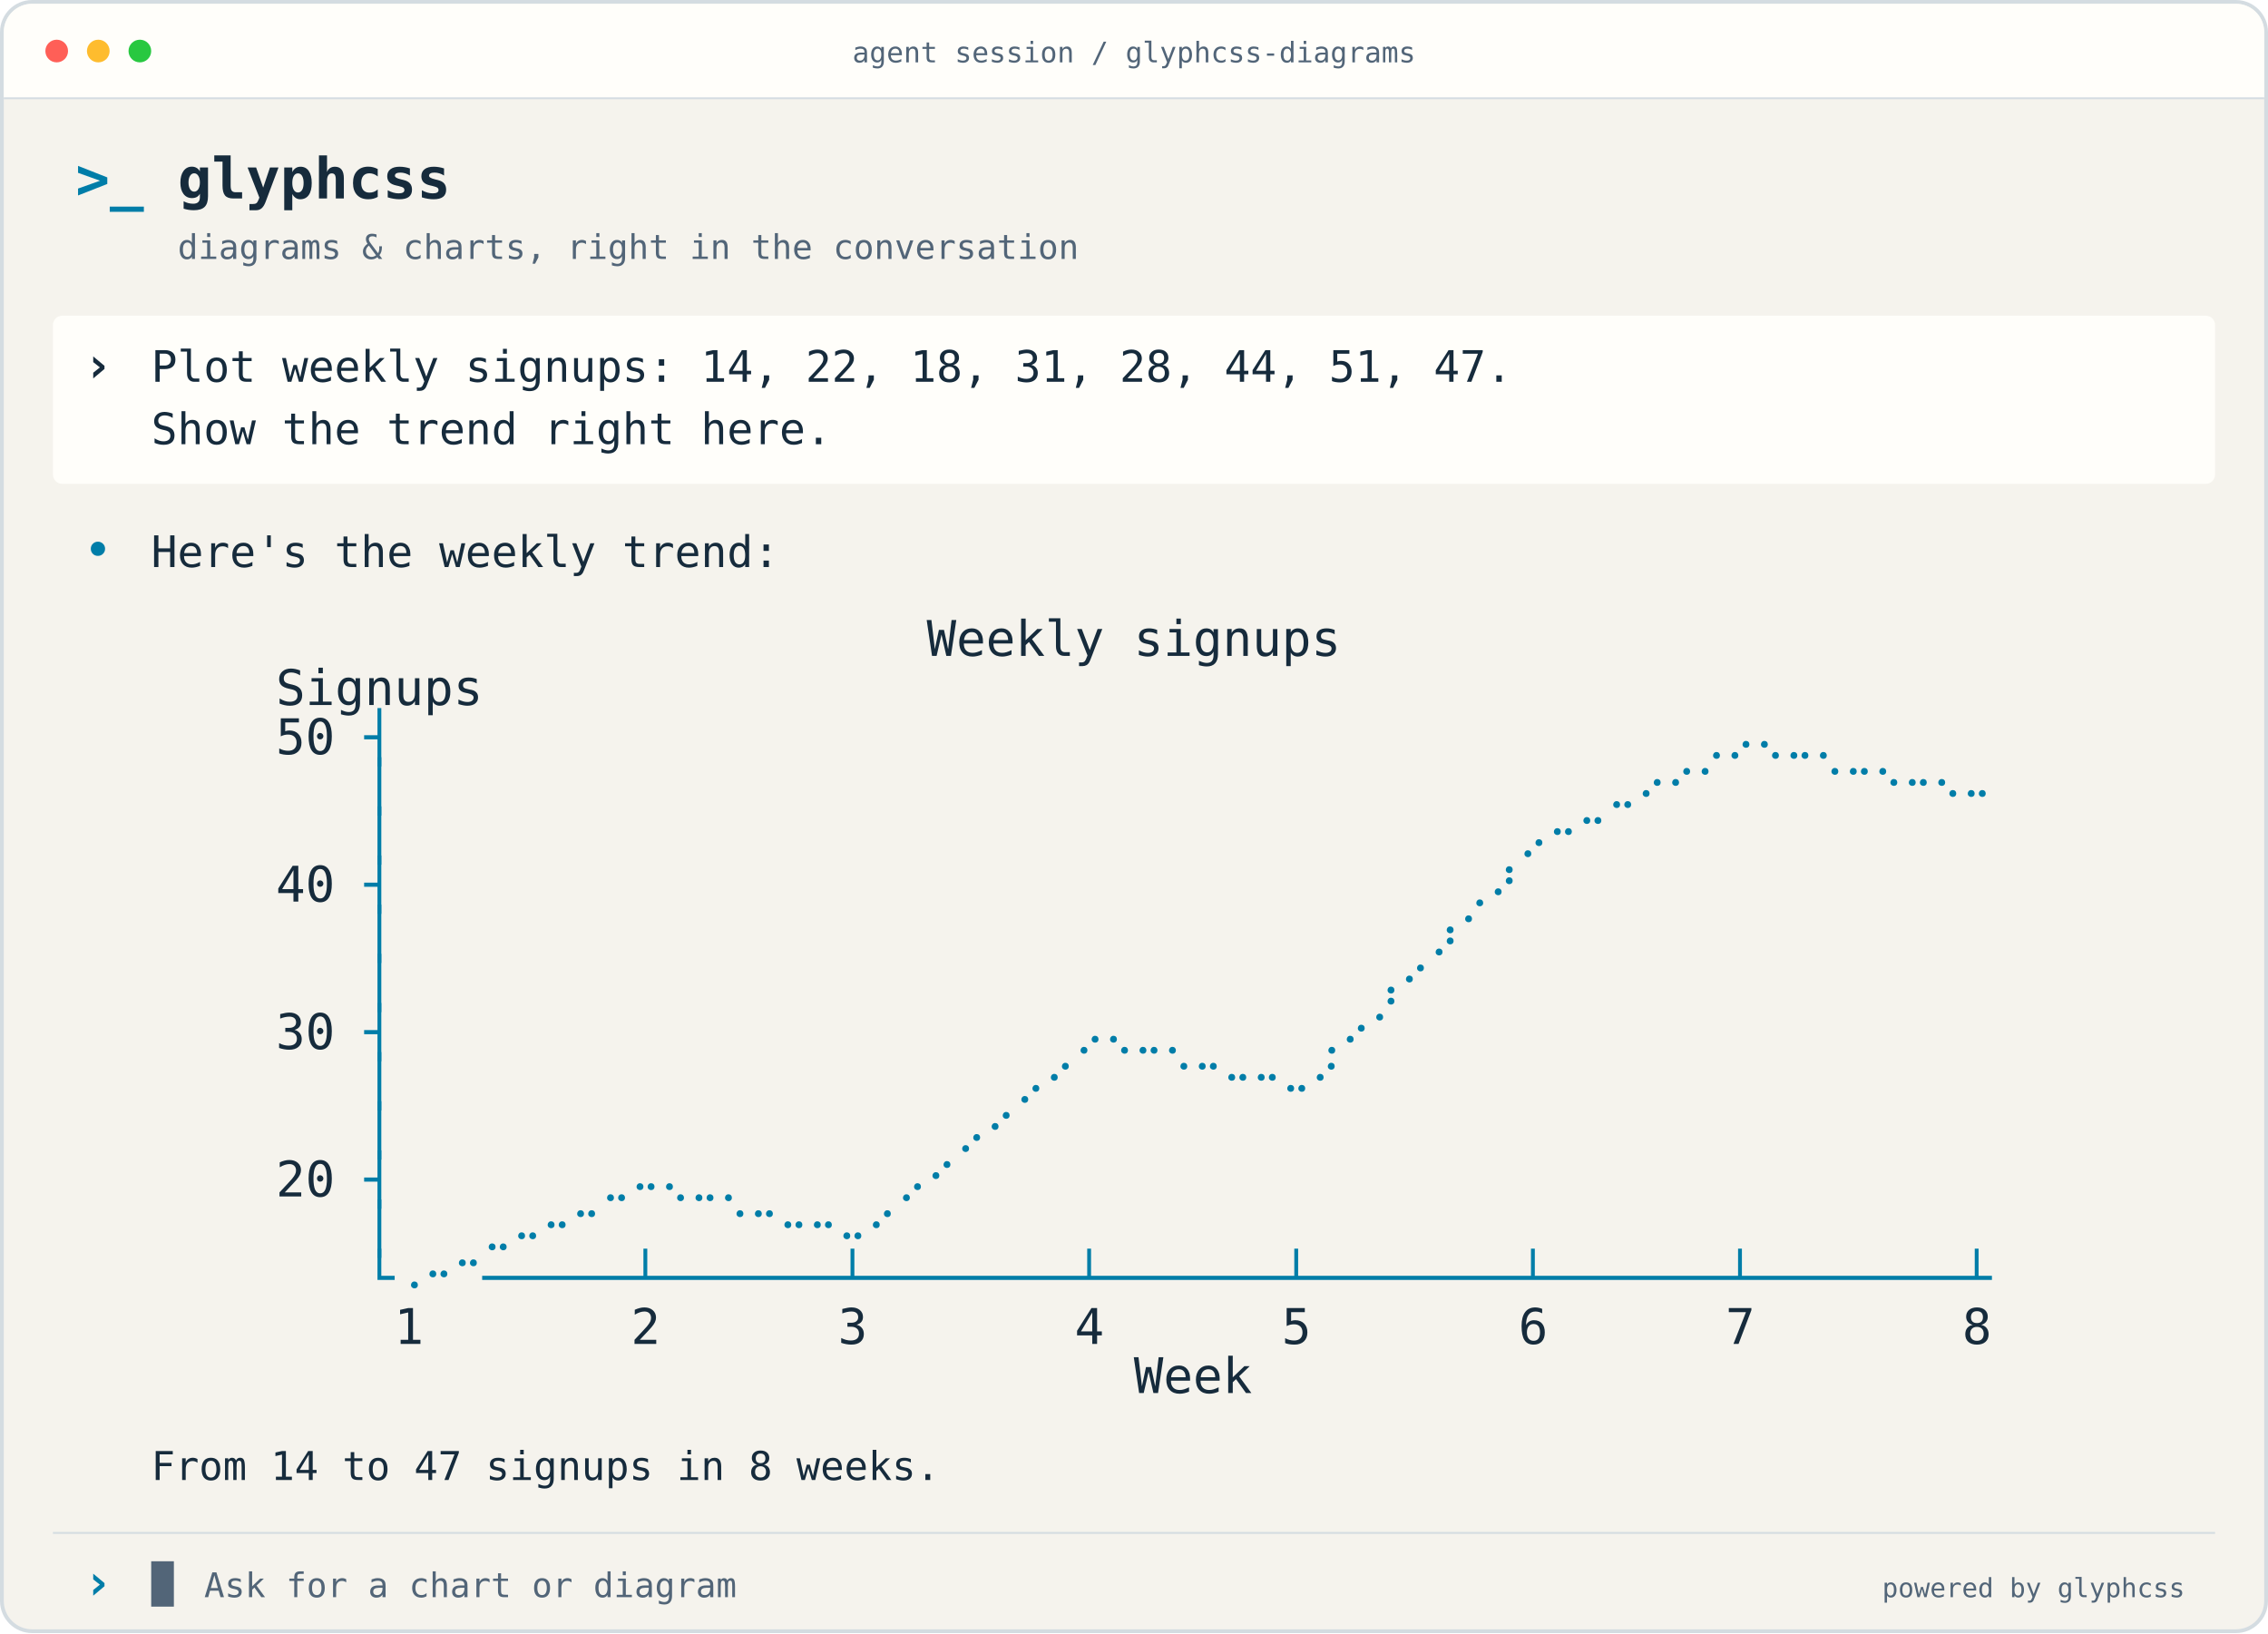
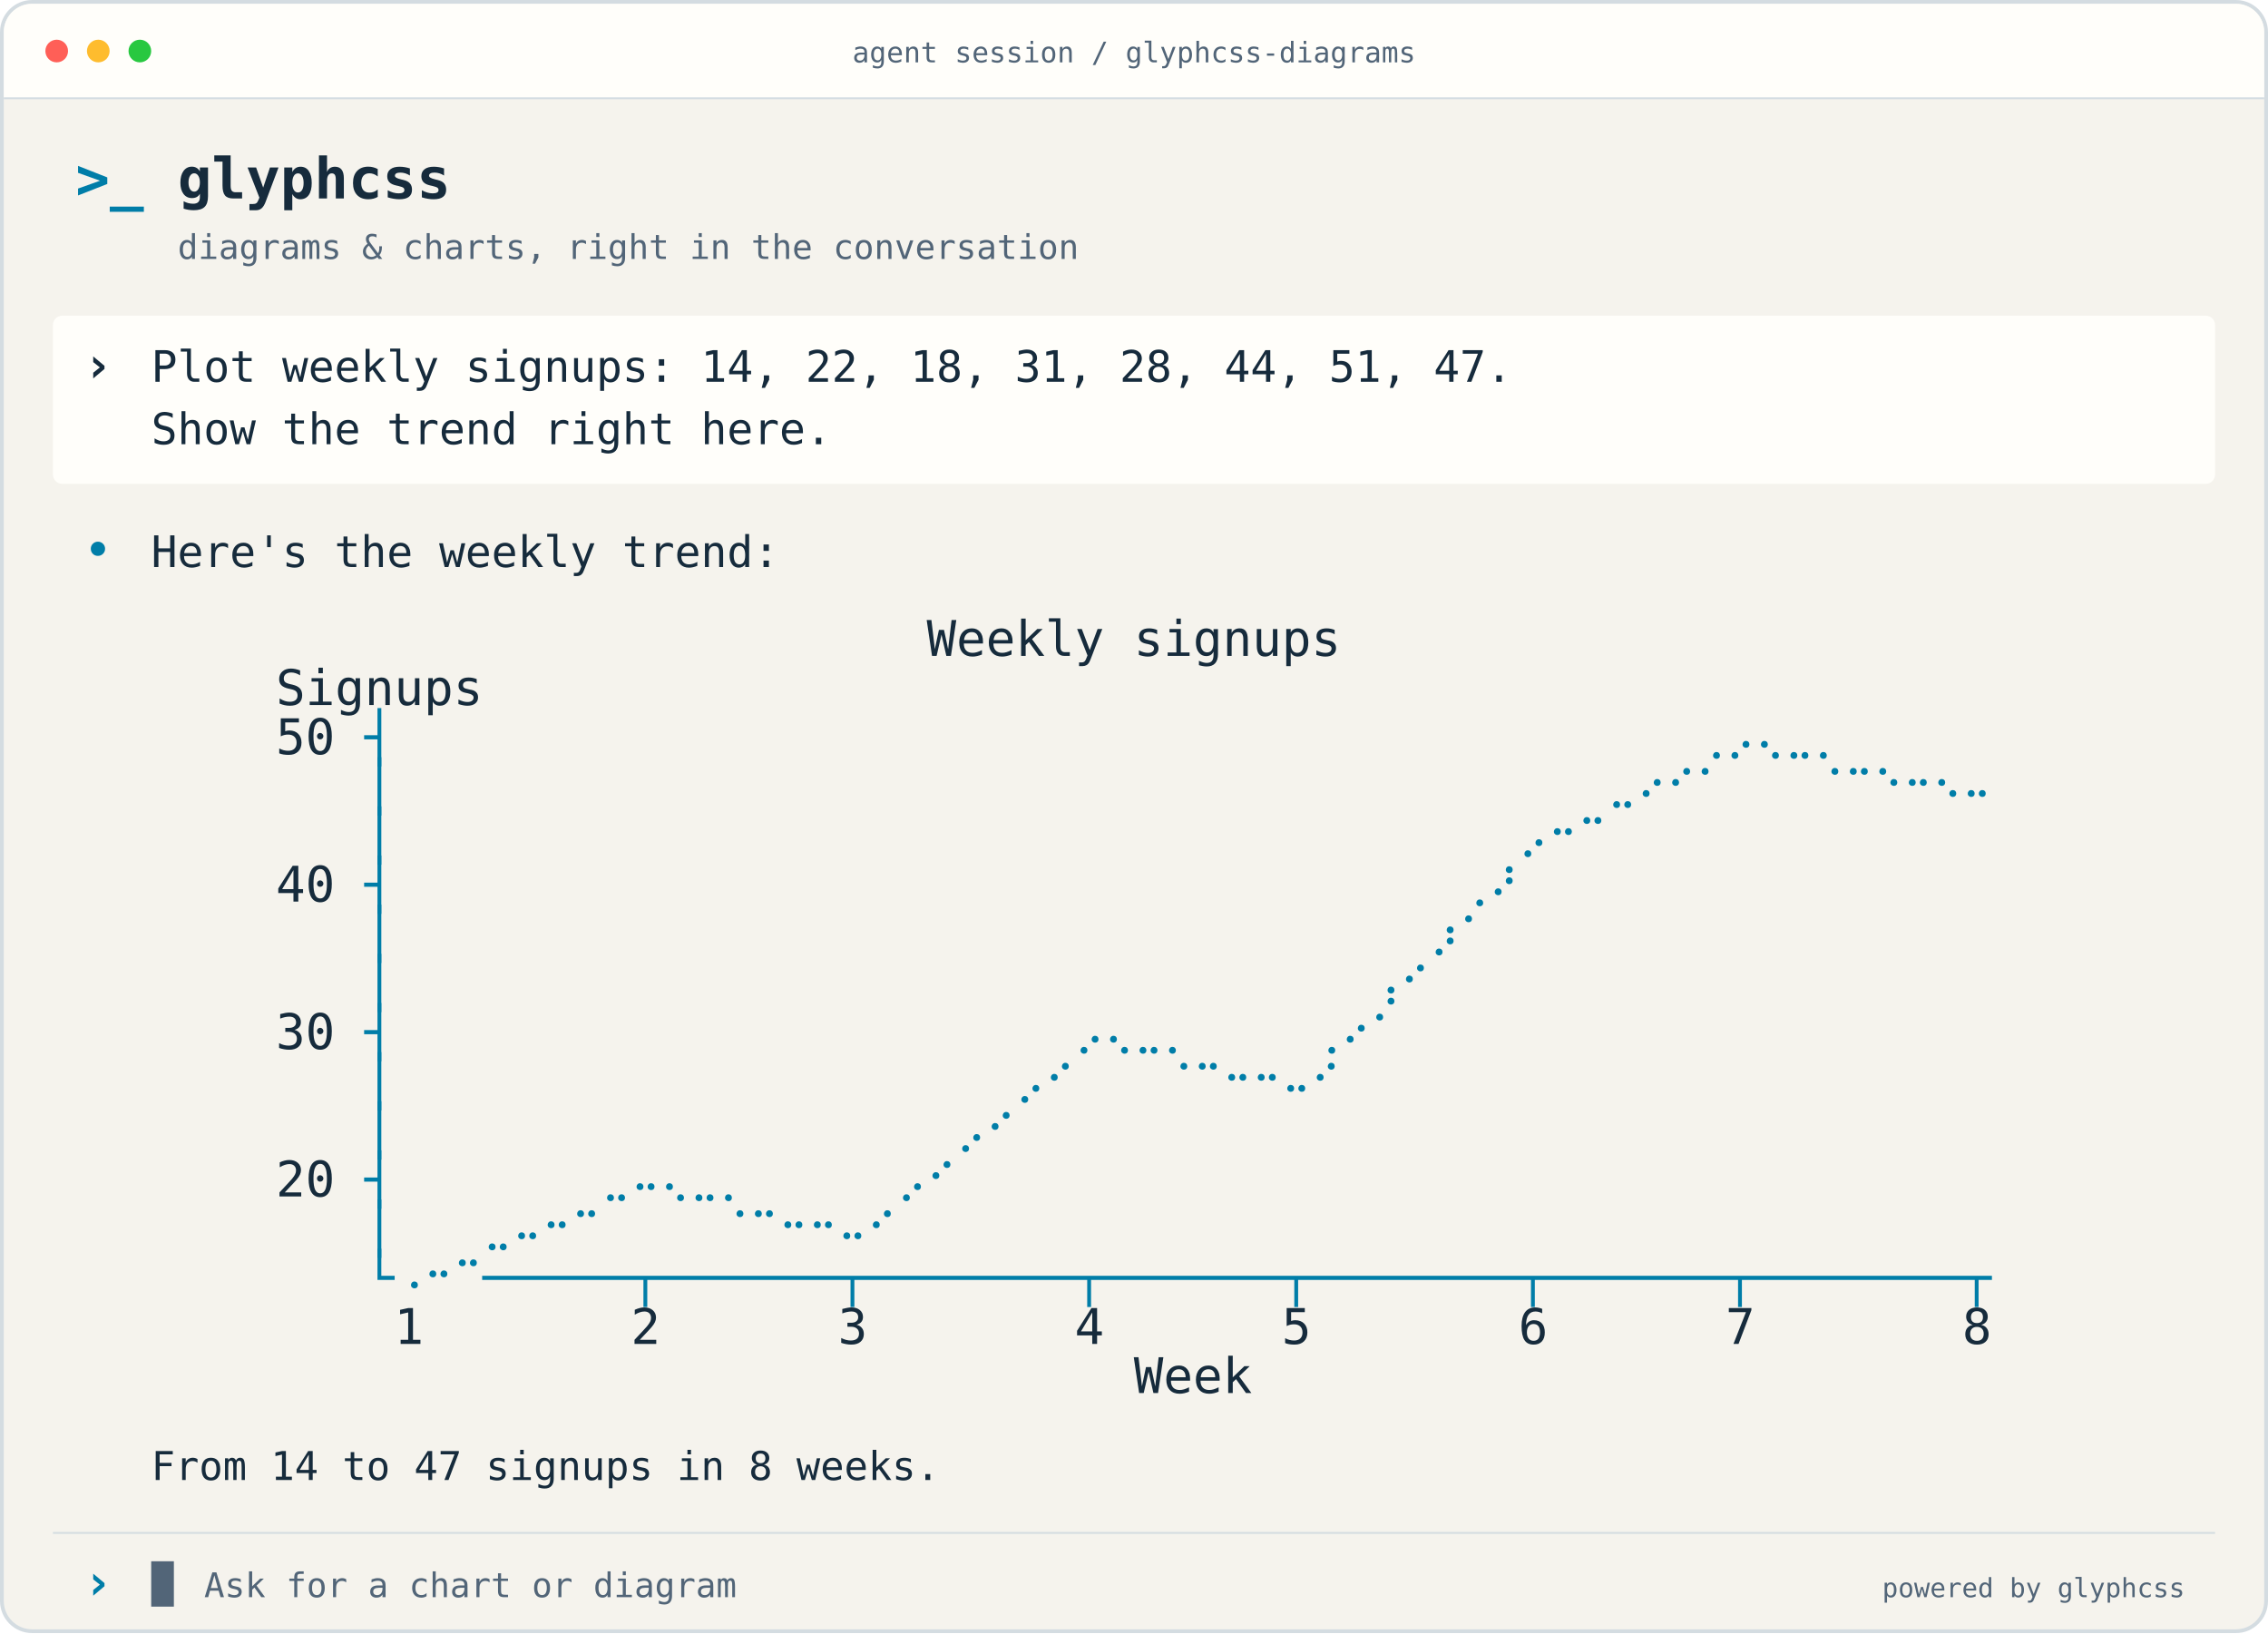
<svg xmlns="http://www.w3.org/2000/svg" width="1200" height="864" viewBox="0 0 1200 864" role="img" aria-labelledby="title desc">
  <rect x="1" y="1" width="1198" height="862" rx="16" fill="#f5f3ed" stroke="#d4dce1" stroke-width="2" />
  <path d="M17 2h1166a15 15 0 0 1 15 15v35H2V17A15 15 0 0 1 17 2Z" fill="#fffefa" />
  <circle cx="30" cy="27" r="6" fill="#ff5f57" />
  <circle cx="52" cy="27" r="6" fill="#febc2e" />
  <circle cx="74" cy="27" r="6" fill="#28c840" />
  <text x="600" y="33" font-family="DejaVu Sans Mono, Liberation Mono, Menlo, Consolas, monospace" font-size="15" fill="#526578" text-anchor="middle">agent session / glyphcss-diagrams</text>
  <line x1="2" y1="52" x2="1198" y2="52" stroke="#d4dce1" />
  <text x="40" y="105" font-family="DejaVu Sans Mono, Liberation Mono, Menlo, Consolas, monospace" font-size="30" fill="#007da8" font-weight="700">&gt;_</text>
  <text x="94" y="105" font-family="DejaVu Sans Mono, Liberation Mono, Menlo, Consolas, monospace" font-size="30" fill="#162b3c" font-weight="700">glyphcss</text>
  <text x="94" y="137" font-family="DejaVu Sans Mono, Liberation Mono, Menlo, Consolas, monospace" font-size="18" fill="#526578">diagrams &amp; charts, right in the conversation</text>
  <rect x="28" y="167" width="1144" height="89" rx="5" fill="#fffefa" />
  <text x="44" y="202" font-family="DejaVu Sans Mono, Liberation Mono, Menlo, Consolas, monospace" font-size="26" fill="#162b3c" font-weight="700">›</text>
  <text x="80" y="202" font-family="DejaVu Sans Mono, Liberation Mono, Menlo, Consolas, monospace" font-size="23" fill="#162b3c">Plot weekly signups: 14, 22, 18, 31, 28, 44, 51, 47.</text>
  <text x="80" y="235" font-family="DejaVu Sans Mono, Liberation Mono, Menlo, Consolas, monospace" font-size="23" fill="#162b3c">Show the trend right here.</text>
  <text x="44" y="300" font-family="DejaVu Sans Mono, Liberation Mono, Menlo, Consolas, monospace" font-size="26" fill="#007da8">•</text>
  <text x="80" y="300" font-family="DejaVu Sans Mono, Liberation Mono, Menlo, Consolas, monospace" font-size="23" fill="#162b3c">Here's the weekly trend:</text>
  <text xml:space="preserve" x="145.94 161.60 177.26 192.91 208.57 224.23 239.88 255.54 271.20 286.86 302.51 318.17 333.83 349.48 365.14 380.80 396.46 412.11 427.77 443.43 459.09 474.74 490.40 506.06 521.71 537.37 553.03 568.69 584.34 600.00 615.66 631.31 646.97 662.63 678.29 693.94" y="347.00" font-family="DejaVu Sans Mono, Liberation Mono, Menlo, Consolas, monospace" font-size="26.00" fill="#162b3c">                      Weekly signups</text>
  <text xml:space="preserve" x="145.94 161.60 177.26 192.91 208.57 224.23 239.88" y="373.00" font-family="DejaVu Sans Mono, Liberation Mono, Menlo, Consolas, monospace" font-size="26.00" fill="#162b3c">Signups</text>
  <text xml:space="preserve" x="145.94 161.60 177.26" y="399.00" font-family="DejaVu Sans Mono, Liberation Mono, Menlo, Consolas, monospace" font-size="26.00" fill="#162b3c">50 </text>
  <text xml:space="preserve" x="192.91" y="399.00" font-family="DejaVu Sans Mono, Liberation Mono, Menlo, Consolas, monospace" font-size="26.00" fill="#007da8">┤</text>
  <text xml:space="preserve" x="208.57 224.23 239.88 255.54 271.20 286.86 302.51 318.17 333.83 349.48 365.14 380.80 396.46 412.11 427.77 443.43 459.09 474.74 490.40 506.06 521.71 537.37 553.03 568.69 584.34 600.00 615.66 631.31 646.97 662.63 678.29 693.94 709.60 725.26 740.91 756.57 772.23 787.89 803.54 819.20 834.86 850.52 866.17 881.83" y="399.00" font-family="DejaVu Sans Mono, Liberation Mono, Menlo, Consolas, monospace" font-size="26.00" fill="#162b3c">                                            </text>
  <text xml:space="preserve" x="897.49 913.14 928.80 944.46 960.12" y="399.00" font-family="DejaVu Sans Mono, Liberation Mono, Menlo, Consolas, monospace" font-size="26.00" fill="#007da8">⢀⡠⢄⣀⡀</text>
  <text xml:space="preserve" x="145.94 161.60 177.26" y="425.00" font-family="DejaVu Sans Mono, Liberation Mono, Menlo, Consolas, monospace" font-size="26.00" fill="#162b3c">   </text>
  <text xml:space="preserve" x="192.91" y="425.00" font-family="DejaVu Sans Mono, Liberation Mono, Menlo, Consolas, monospace" font-size="26.00" fill="#007da8">│</text>
  <text xml:space="preserve" x="208.57 224.23 239.88 255.54 271.20 286.86 302.51 318.17 333.83 349.48 365.14 380.80 396.46 412.11 427.77 443.43 459.09 474.74 490.40 506.06 521.71 537.37 553.03 568.69 584.34 600.00 615.66 631.31 646.97 662.63 678.29 693.94 709.60 725.26 740.91 756.57 772.23 787.89 803.54 819.20 834.86" y="425.00" font-family="DejaVu Sans Mono, Liberation Mono, Menlo, Consolas, monospace" font-size="26.00" fill="#162b3c">                                         </text>
  <text xml:space="preserve" x="850.52 866.17 881.83 897.49" y="425.00" font-family="DejaVu Sans Mono, Liberation Mono, Menlo, Consolas, monospace" font-size="26.00" fill="#007da8">⣀⠔⠊⠁</text>
  <text xml:space="preserve" x="913.14 928.80 944.46" y="425.00" font-family="DejaVu Sans Mono, Liberation Mono, Menlo, Consolas, monospace" font-size="26.00" fill="#162b3c">   </text>
  <text xml:space="preserve" x="960.12 975.77 991.43 1007.09 1022.74 1038.40" y="425.00" font-family="DejaVu Sans Mono, Liberation Mono, Menlo, Consolas, monospace" font-size="26.00" fill="#007da8">⠈⠉⠑⠒⠢⠤</text>
  <text xml:space="preserve" x="145.94 161.60 177.26" y="451.00" font-family="DejaVu Sans Mono, Liberation Mono, Menlo, Consolas, monospace" font-size="26.00" fill="#162b3c">   </text>
  <text xml:space="preserve" x="192.91" y="451.00" font-family="DejaVu Sans Mono, Liberation Mono, Menlo, Consolas, monospace" font-size="26.00" fill="#007da8">│</text>
  <text xml:space="preserve" x="208.57 224.23 239.88 255.54 271.20 286.86 302.51 318.17 333.83 349.48 365.14 380.80 396.46 412.11 427.77 443.43 459.09 474.74 490.40 506.06 521.71 537.37 553.03 568.69 584.34 600.00 615.66 631.31 646.97 662.63 678.29 693.94 709.60 725.26 740.91 756.57 772.23 787.89" y="451.00" font-family="DejaVu Sans Mono, Liberation Mono, Menlo, Consolas, monospace" font-size="26.00" fill="#162b3c">                                      </text>
  <text xml:space="preserve" x="803.54 819.20 834.86" y="451.00" font-family="DejaVu Sans Mono, Liberation Mono, Menlo, Consolas, monospace" font-size="26.00" fill="#007da8">⡠⠒⠉</text>
  <text xml:space="preserve" x="145.94 161.60 177.26" y="477.00" font-family="DejaVu Sans Mono, Liberation Mono, Menlo, Consolas, monospace" font-size="26.00" fill="#162b3c">40 </text>
  <text xml:space="preserve" x="192.91" y="477.00" font-family="DejaVu Sans Mono, Liberation Mono, Menlo, Consolas, monospace" font-size="26.00" fill="#007da8">┤</text>
  <text xml:space="preserve" x="208.57 224.23 239.88 255.54 271.20 286.86 302.51 318.17 333.83 349.48 365.14 380.80 396.46 412.11 427.77 443.43 459.09 474.74 490.40 506.06 521.71 537.37 553.03 568.69 584.34 600.00 615.66 631.31 646.97 662.63 678.29 693.94 709.60 725.26 740.91 756.57" y="477.00" font-family="DejaVu Sans Mono, Liberation Mono, Menlo, Consolas, monospace" font-size="26.00" fill="#162b3c">                                    </text>
  <text xml:space="preserve" x="772.23 787.89" y="477.00" font-family="DejaVu Sans Mono, Liberation Mono, Menlo, Consolas, monospace" font-size="26.00" fill="#007da8">⢀⠜</text>
  <text xml:space="preserve" x="145.94 161.60 177.26" y="503.00" font-family="DejaVu Sans Mono, Liberation Mono, Menlo, Consolas, monospace" font-size="26.00" fill="#162b3c">   </text>
  <text xml:space="preserve" x="192.91" y="503.00" font-family="DejaVu Sans Mono, Liberation Mono, Menlo, Consolas, monospace" font-size="26.00" fill="#007da8">│</text>
  <text xml:space="preserve" x="208.57 224.23 239.88 255.54 271.20 286.86 302.51 318.17 333.83 349.48 365.14 380.80 396.46 412.11 427.77 443.43 459.09 474.74 490.40 506.06 521.71 537.37 553.03 568.69 584.34 600.00 615.66 631.31 646.97 662.63 678.29 693.94 709.60 725.26 740.91" y="503.00" font-family="DejaVu Sans Mono, Liberation Mono, Menlo, Consolas, monospace" font-size="26.00" fill="#162b3c">                                   </text>
  <text xml:space="preserve" x="756.57 772.23" y="503.00" font-family="DejaVu Sans Mono, Liberation Mono, Menlo, Consolas, monospace" font-size="26.00" fill="#007da8">⡰⠁</text>
  <text xml:space="preserve" x="145.94 161.60 177.26" y="529.00" font-family="DejaVu Sans Mono, Liberation Mono, Menlo, Consolas, monospace" font-size="26.00" fill="#162b3c">   </text>
  <text xml:space="preserve" x="192.91" y="529.00" font-family="DejaVu Sans Mono, Liberation Mono, Menlo, Consolas, monospace" font-size="26.00" fill="#007da8">│</text>
  <text xml:space="preserve" x="208.57 224.23 239.88 255.54 271.20 286.86 302.51 318.17 333.83 349.48 365.14 380.80 396.46 412.11 427.77 443.43 459.09 474.74 490.40 506.06 521.71 537.37 553.03 568.69 584.34 600.00 615.66 631.31 646.97 662.63 678.29 693.94 709.60" y="529.00" font-family="DejaVu Sans Mono, Liberation Mono, Menlo, Consolas, monospace" font-size="26.00" fill="#162b3c">                                 </text>
  <text xml:space="preserve" x="725.26 740.91" y="529.00" font-family="DejaVu Sans Mono, Liberation Mono, Menlo, Consolas, monospace" font-size="26.00" fill="#007da8">⢠⠊</text>
  <text xml:space="preserve" x="145.94 161.60 177.26" y="555.00" font-family="DejaVu Sans Mono, Liberation Mono, Menlo, Consolas, monospace" font-size="26.00" fill="#162b3c">30 </text>
  <text xml:space="preserve" x="192.91" y="555.00" font-family="DejaVu Sans Mono, Liberation Mono, Menlo, Consolas, monospace" font-size="26.00" fill="#007da8">┤</text>
  <text xml:space="preserve" x="208.57 224.23 239.88 255.54 271.20 286.86 302.51 318.17 333.83 349.48 365.14 380.80 396.46 412.11 427.77 443.43 459.09 474.74 490.40 506.06 521.71 537.37 553.03" y="555.00" font-family="DejaVu Sans Mono, Liberation Mono, Menlo, Consolas, monospace" font-size="26.00" fill="#162b3c">                       </text>
  <text xml:space="preserve" x="568.69 584.34 600.00 615.66" y="555.00" font-family="DejaVu Sans Mono, Liberation Mono, Menlo, Consolas, monospace" font-size="26.00" fill="#007da8">⡠⢄⣀⡀</text>
  <text xml:space="preserve" x="631.31 646.97 662.63 678.29" y="555.00" font-family="DejaVu Sans Mono, Liberation Mono, Menlo, Consolas, monospace" font-size="26.00" fill="#162b3c">    </text>
  <text xml:space="preserve" x="693.94 709.60 725.26" y="555.00" font-family="DejaVu Sans Mono, Liberation Mono, Menlo, Consolas, monospace" font-size="26.00" fill="#007da8">⢀⠔⠁</text>
  <text xml:space="preserve" x="145.94 161.60 177.26" y="581.00" font-family="DejaVu Sans Mono, Liberation Mono, Menlo, Consolas, monospace" font-size="26.00" fill="#162b3c">   </text>
  <text xml:space="preserve" x="192.91" y="581.00" font-family="DejaVu Sans Mono, Liberation Mono, Menlo, Consolas, monospace" font-size="26.00" fill="#007da8">│</text>
  <text xml:space="preserve" x="208.57 224.23 239.88 255.54 271.20 286.86 302.51 318.17 333.83 349.48 365.14 380.80 396.46 412.11 427.77 443.43 459.09 474.74 490.40 506.06 521.71" y="581.00" font-family="DejaVu Sans Mono, Liberation Mono, Menlo, Consolas, monospace" font-size="26.00" fill="#162b3c">                     </text>
  <text xml:space="preserve" x="537.37 553.03" y="581.00" font-family="DejaVu Sans Mono, Liberation Mono, Menlo, Consolas, monospace" font-size="26.00" fill="#007da8">⡠⠊</text>
  <text xml:space="preserve" x="568.69 584.34 600.00" y="581.00" font-family="DejaVu Sans Mono, Liberation Mono, Menlo, Consolas, monospace" font-size="26.00" fill="#162b3c">   </text>
  <text xml:space="preserve" x="615.66 631.31 646.97 662.63 678.29 693.94" y="581.00" font-family="DejaVu Sans Mono, Liberation Mono, Menlo, Consolas, monospace" font-size="26.00" fill="#007da8">⠈⠉⠒⠒⠤⠊</text>
  <text xml:space="preserve" x="145.94 161.60 177.26" y="607.00" font-family="DejaVu Sans Mono, Liberation Mono, Menlo, Consolas, monospace" font-size="26.00" fill="#162b3c">   </text>
  <text xml:space="preserve" x="192.91" y="607.00" font-family="DejaVu Sans Mono, Liberation Mono, Menlo, Consolas, monospace" font-size="26.00" fill="#007da8">│</text>
  <text xml:space="preserve" x="208.57 224.23 239.88 255.54 271.20 286.86 302.51 318.17 333.83 349.48 365.14 380.80 396.46 412.11 427.77 443.43 459.09 474.74 490.40" y="607.00" font-family="DejaVu Sans Mono, Liberation Mono, Menlo, Consolas, monospace" font-size="26.00" fill="#162b3c">                   </text>
  <text xml:space="preserve" x="506.06 521.71" y="607.00" font-family="DejaVu Sans Mono, Liberation Mono, Menlo, Consolas, monospace" font-size="26.00" fill="#007da8">⡠⠊</text>
  <text xml:space="preserve" x="145.94 161.60 177.26" y="633.00" font-family="DejaVu Sans Mono, Liberation Mono, Menlo, Consolas, monospace" font-size="26.00" fill="#162b3c">20 </text>
  <text xml:space="preserve" x="192.91" y="633.00" font-family="DejaVu Sans Mono, Liberation Mono, Menlo, Consolas, monospace" font-size="26.00" fill="#007da8">┤</text>
  <text xml:space="preserve" x="208.57 224.23 239.88 255.54 271.20 286.86 302.51" y="633.00" font-family="DejaVu Sans Mono, Liberation Mono, Menlo, Consolas, monospace" font-size="26.00" fill="#162b3c">       </text>
  <text xml:space="preserve" x="318.17 333.83 349.48 365.14 380.80" y="633.00" font-family="DejaVu Sans Mono, Liberation Mono, Menlo, Consolas, monospace" font-size="26.00" fill="#007da8">⣀⠤⢄⣀⡀</text>
  <text xml:space="preserve" x="396.46 412.11 427.77 443.43 459.09" y="633.00" font-family="DejaVu Sans Mono, Liberation Mono, Menlo, Consolas, monospace" font-size="26.00" fill="#162b3c">     </text>
  <text xml:space="preserve" x="474.74 490.40" y="633.00" font-family="DejaVu Sans Mono, Liberation Mono, Menlo, Consolas, monospace" font-size="26.00" fill="#007da8">⡠⠊</text>
  <text xml:space="preserve" x="145.94 161.60 177.26" y="659.00" font-family="DejaVu Sans Mono, Liberation Mono, Menlo, Consolas, monospace" font-size="26.00" fill="#162b3c">   </text>
  <text xml:space="preserve" x="192.91" y="659.00" font-family="DejaVu Sans Mono, Liberation Mono, Menlo, Consolas, monospace" font-size="26.00" fill="#007da8">│</text>
  <text xml:space="preserve" x="208.57 224.23 239.88" y="659.00" font-family="DejaVu Sans Mono, Liberation Mono, Menlo, Consolas, monospace" font-size="26.00" fill="#162b3c">   </text>
  <text xml:space="preserve" x="255.54 271.20 286.86 302.51" y="659.00" font-family="DejaVu Sans Mono, Liberation Mono, Menlo, Consolas, monospace" font-size="26.00" fill="#007da8">⣀⠤⠒⠉</text>
  <text xml:space="preserve" x="318.17 333.83 349.48 365.14" y="659.00" font-family="DejaVu Sans Mono, Liberation Mono, Menlo, Consolas, monospace" font-size="26.00" fill="#162b3c">    </text>
  <text xml:space="preserve" x="380.80 396.46 412.11 427.77 443.43 459.09" y="659.00" font-family="DejaVu Sans Mono, Liberation Mono, Menlo, Consolas, monospace" font-size="26.00" fill="#007da8">⠈⠉⠒⠒⠤⠊</text>
  <text xml:space="preserve" x="145.94 161.60 177.26" y="685.00" font-family="DejaVu Sans Mono, Liberation Mono, Menlo, Consolas, monospace" font-size="26.00" fill="#162b3c">   </text>
-   <text xml:space="preserve" x="192.91 208.57 224.23 239.88 255.54 271.20 286.86 302.51 318.17 333.83 349.48 365.14 380.80 396.46 412.11 427.77 443.43 459.09 474.74 490.40 506.06 521.71 537.37 553.03 568.69 584.34 600.00 615.66 631.31 646.97 662.63 678.29 693.94 709.60 725.26 740.91 756.57 772.23 787.89 803.54 819.20 834.86 850.52 866.17 881.83 897.49 913.14 928.80 944.46 960.12 975.77 991.43 1007.09 1022.74 1038.40" y="685.00" font-family="DejaVu Sans Mono, Liberation Mono, Menlo, Consolas, monospace" font-size="26.00" fill="#007da8">└⠠⠒⠉─────┴──────┴───────┴──────┴───────┴──────┴───────┴</text>
+   <text xml:space="preserve" x="192.91 208.57 224.23 239.88 255.54 271.20 286.86 302.51 318.17 333.83 349.48 365.14 380.80 396.46 412.11 427.77 443.43 459.09 474.74 490.40 506.06 521.71 537.37 553.03 568.69 584.34 600.00 615.66 631.31 646.97 662.63 678.29 693.94 709.60 725.26 740.91 756.57 772.23 787.89 803.54 819.20 834.86 850.52 866.17 881.83 897.49 913.14 928.80 944.46 960.12 975.77 991.43 1007.09 1022.74 1038.40" y="685.00" font-family="DejaVu Sans Mono, Liberation Mono, Menlo, Consolas, monospace" font-size="26.00" fill="#007da8">└⠠⠒⠉─────┬──────┬───────┬──────┬───────┬──────┬───────┬</text>
  <text xml:space="preserve" x="145.94 161.60 177.26 192.91 208.57 224.23 239.88 255.54 271.20 286.86 302.51 318.17 333.83 349.48 365.14 380.80 396.46 412.11 427.77 443.43 459.09 474.74 490.40 506.06 521.71 537.37 553.03 568.69 584.34 600.00 615.66 631.31 646.97 662.63 678.29 693.94 709.60 725.26 740.91 756.57 772.23 787.89 803.54 819.20 834.86 850.52 866.17 881.83 897.49 913.14 928.80 944.46 960.12 975.77 991.43 1007.09 1022.74 1038.40" y="711.00" font-family="DejaVu Sans Mono, Liberation Mono, Menlo, Consolas, monospace" font-size="26.00" fill="#162b3c">    1       2      3       4      5       6      7       8</text>
  <text xml:space="preserve" x="145.94 161.60 177.26 192.91 208.57 224.23 239.88 255.54 271.20 286.86 302.51 318.17 333.83 349.48 365.14 380.80 396.46 412.11 427.77 443.43 459.09 474.74 490.40 506.06 521.71 537.37 553.03 568.69 584.34 600.00 615.66 631.31 646.97" y="737.00" font-family="DejaVu Sans Mono, Liberation Mono, Menlo, Consolas, monospace" font-size="26.00" fill="#162b3c">                             Week</text>
  <text x="80" y="783" font-family="DejaVu Sans Mono, Liberation Mono, Menlo, Consolas, monospace" font-size="21" fill="#162b3c">From 14 to 47 signups in 8 weeks.</text>
  <line x1="28" y1="811" x2="1172" y2="811" stroke="#d4dce1" />
  <text x="44" y="846" font-family="DejaVu Sans Mono, Liberation Mono, Menlo, Consolas, monospace" font-size="26" fill="#007da8" font-weight="700">›</text>
  <rect x="80" y="826" width="12" height="24" fill="#526578" />
  <text x="108" y="845" font-family="DejaVu Sans Mono, Liberation Mono, Menlo, Consolas, monospace" font-size="18" fill="#526578">Ask for a chart or diagram</text>
  <text x="1156" y="845" font-family="DejaVu Sans Mono, Liberation Mono, Menlo, Consolas, monospace" font-size="14" fill="#526578" text-anchor="end">powered by glyphcss</text>
</svg>
